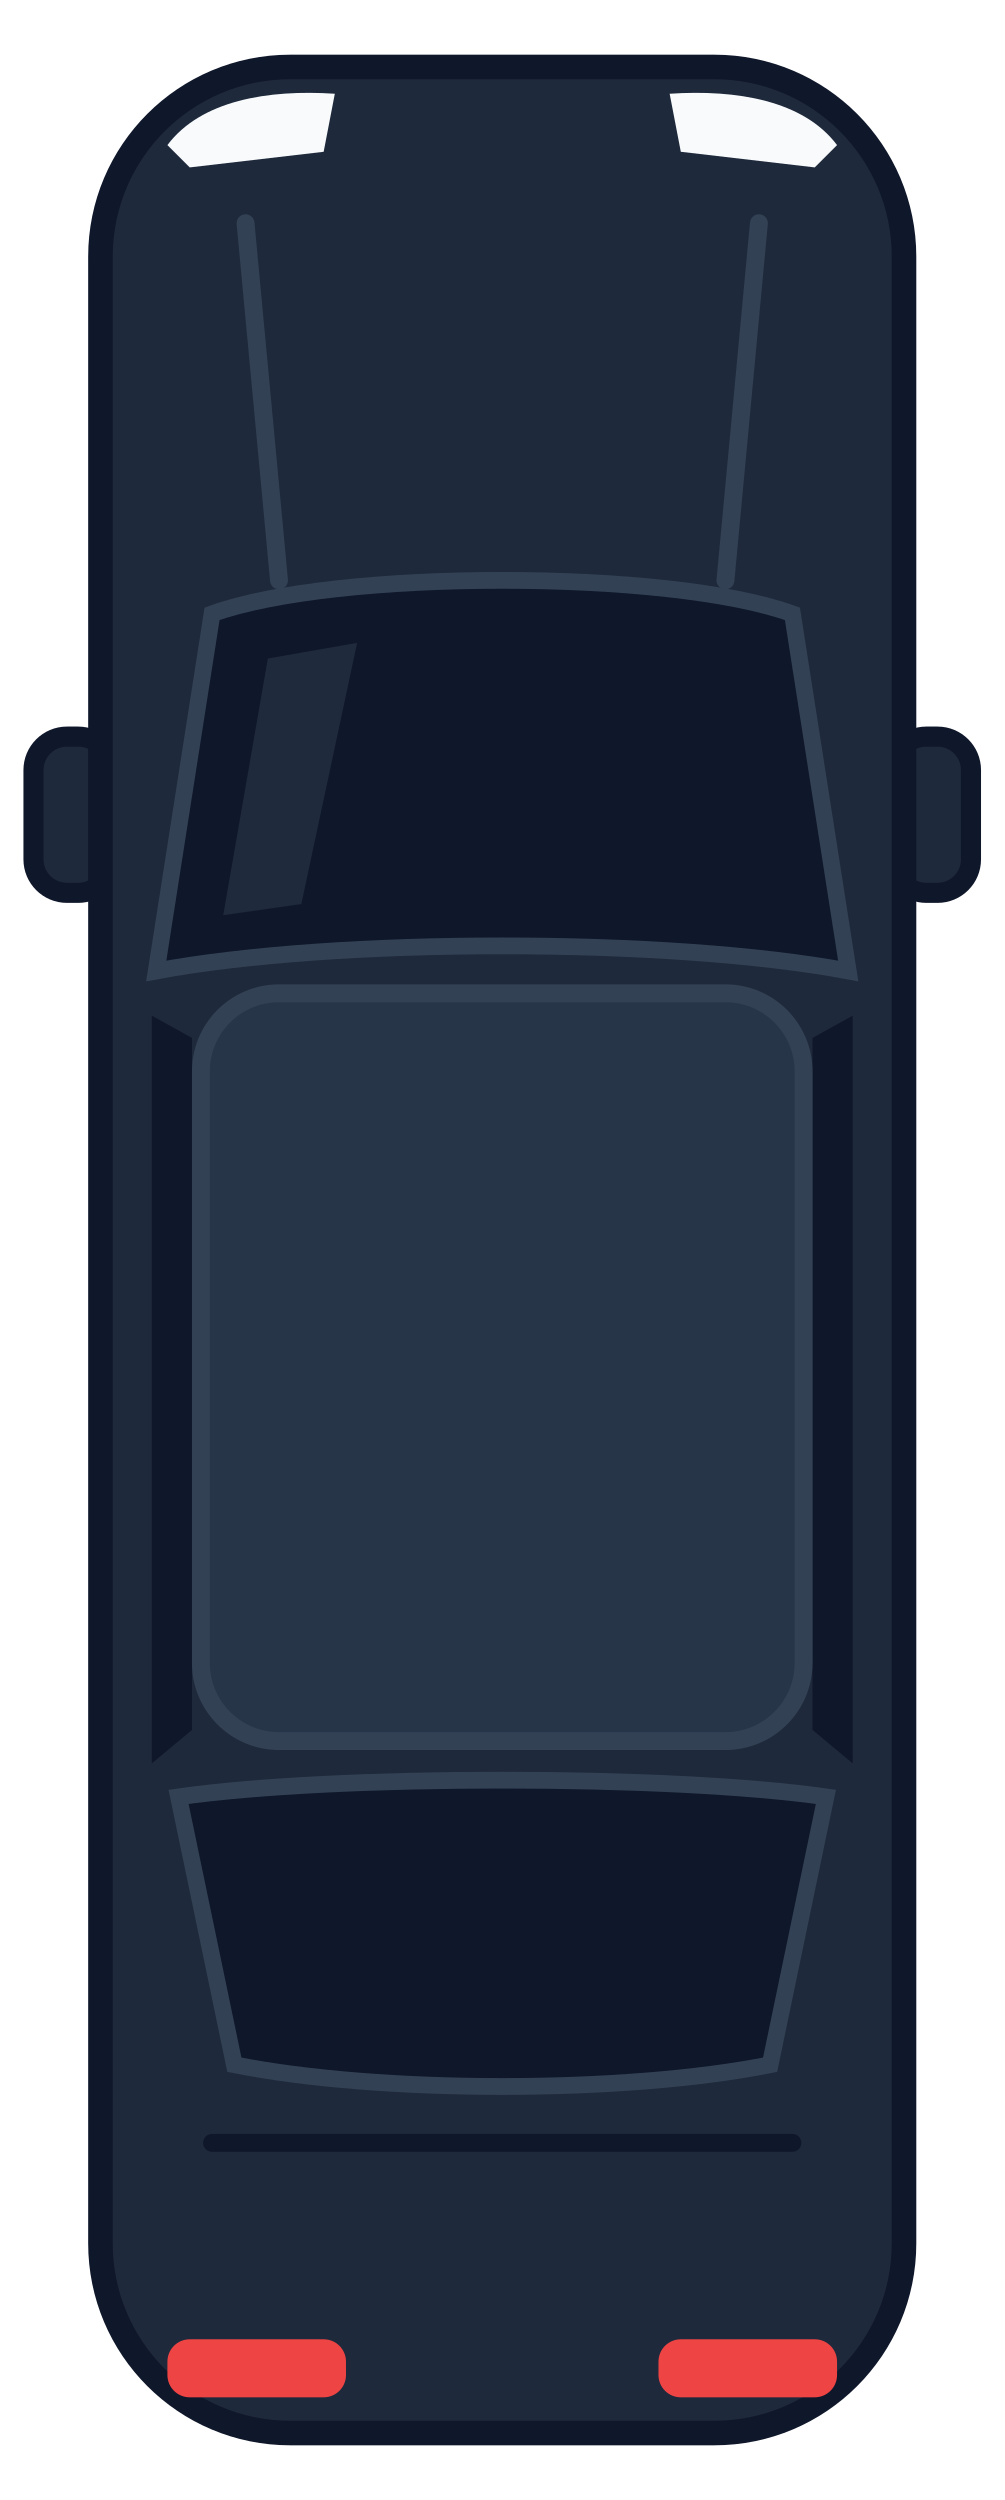
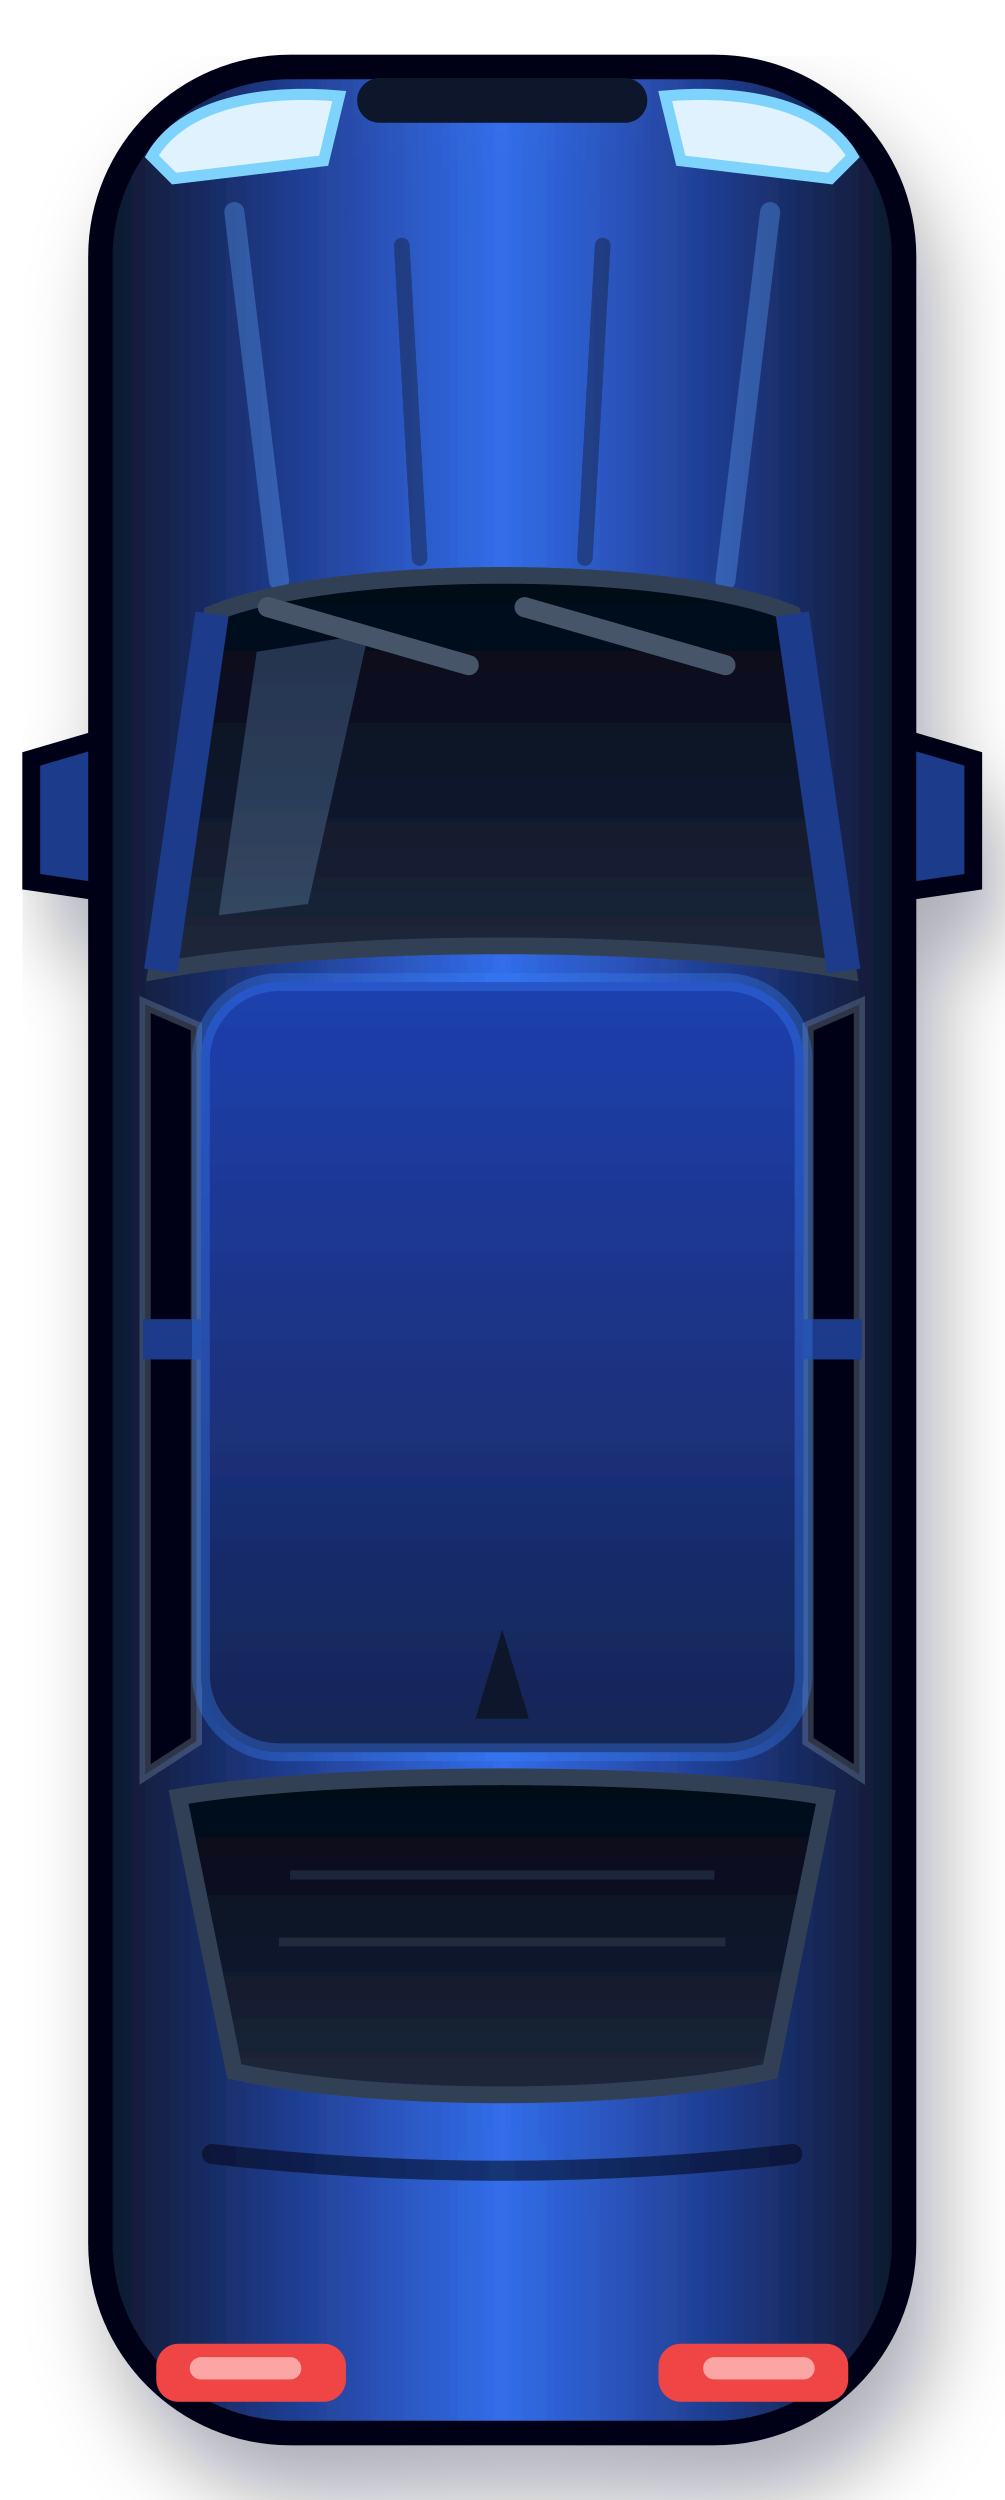
<svg xmlns="http://www.w3.org/2000/svg" viewBox="0 0 45 112" width="45" height="112" fill="none">
-   <rect x="1.5" y="33" width="3.5" height="7" rx="1.5" fill="#1E293B" stroke="#0F172A" stroke-width="0.9" />
-   <rect x="40" y="33" width="3.5" height="7" rx="1.5" fill="#1E293B" stroke="#0F172A" stroke-width="0.9" />
-   <rect x="4.5" y="3" width="36" height="106" rx="8.5" fill="#1E293B" stroke="#0F172A" stroke-width="1.1" />
-   <path d="M11 10 L12.5 26 M34 10 L32.5 26" stroke="#334155" stroke-width="0.8" stroke-linecap="round" />
-   <path d="M9.5 96 L35.5 96" stroke="#0F172A" stroke-width="0.8" stroke-linecap="round" />
-   <path d="M9.5 27.5 C15 25.5 30 25.5 35.5 27.5 L38 43.5 C30 42 15 42 7 43.5 Z" fill="#0F172A" stroke="#334155" stroke-width="0.75" />
-   <path d="M12 29.5 L16 28.8 L13.5 40.5 L10 41 Z" fill="#334155" opacity="0.45" />
-   <path d="M6.8 45.5 L8.6 46.5 L8.6 77.5 L6.8 79 Z" fill="#0F172A" />
-   <path d="M38.2 45.5 L36.4 46.5 L36.4 77.5 L38.2 79 Z" fill="#0F172A" />
-   <rect x="9" y="44.5" width="27" height="33.5" rx="3.5" fill="#273549" stroke="#334155" stroke-width="0.8" />
-   <path d="M8 80.5 C15 79.5 30 79.5 37 80.5 L34.5 92.5 C28 93.8 17 93.8 10.5 92.5 Z" fill="#0F172A" stroke="#334155" stroke-width="0.75" />
-   <path d="M7.5 6.5 C9 4.5 12 4 15 4.2 L14.5 6.8 L8.5 7.5 Z" fill="#F8FAFC" />
-   <path d="M37.5 6.5 C36 4.5 33 4 30 4.2 L30.5 6.8 L36.5 7.5 Z" fill="#F8FAFC" />
-   <rect x="7.5" y="104.8" width="8" height="2.6" rx="1" fill="#EF4444" />
-   <rect x="29.5" y="104.8" width="8" height="2.6" rx="1" fill="#EF4444" />
+   <defs>
+     <filter id="csn-shadow" x="-20%" y="-10%" width="140%" height="122%">
+       <feDropShadow dx="1" dy="2.5" stdDeviation="1.8" flood-color="#020617" flood-opacity="0.32" />
+     </filter>
+     <linearGradient id="csn-body" x1="0" y1="0" x2="1" y2="0">
+       <stop offset="0%" stop-color="#0F172A" />
+       <stop offset="22%" stop-color="#1E3A8A" />
+       <stop offset="50%" stop-color="#2563EB" stop-opacity="0.9" />
+       <stop offset="78%" stop-color="#1E3A8A" />
+       <stop offset="100%" stop-color="#0F172A" />
+     </linearGradient>
+     <linearGradient id="csn-roof" x1="0" y1="0" x2="0" y2="1">
+       <stop offset="0%" stop-color="#1E40AF" />
+       <stop offset="100%" stop-color="#172554" />
+     </linearGradient>
+     <linearGradient id="csn-glass" x1="0" y1="0" x2="0" y2="1">
+       <stop offset="0%" stop-color="#020617" />
+       <stop offset="55%" stop-color="#0F172A" />
+       <stop offset="100%" stop-color="#1E293B" />
+     </linearGradient>
+   </defs>
+   <g filter="url(#csn-shadow)">
+     <path d="M4.8 33 L1.4 34 L1.4 39.5 L4.8 40 Z" fill="#1E3A8A" stroke="#020617" stroke-width="0.8" />
+     <path d="M40.2 33 L43.6 34 L43.6 39.5 L40.2 40 Z" fill="#1E3A8A" stroke="#020617" stroke-width="0.8" />
+     <rect x="4.5" y="3" width="36" height="106" rx="8.5" fill="url(#csn-body)" stroke="#020617" stroke-width="1.1" />
+     <rect x="16" y="3.5" width="13" height="2" rx="1" fill="#0F172A" />
+     <path d="M10.5 9.5 L12.5 26 M34.5 9.5 L32.5 26" stroke="#60A5FA" stroke-opacity="0.35" stroke-width="0.9" stroke-linecap="round" />
+     <path d="M18 11 L18.8 25 M27 11 L26.2 25" stroke="#0F172A" stroke-opacity="0.4" stroke-width="0.7" stroke-linecap="round" />
+     <path d="M9.5 96.5 Q22.5 98 35.5 96.5" stroke="#020617" stroke-opacity="0.55" stroke-width="0.9" stroke-linecap="round" />
+     <path d="M9.5 27.5 C15 25.2 30 25.2 35.5 27.5 L38 43.5 C30 42 15 42 7 43.5 Z" fill="url(#csn-glass)" stroke="#334155" stroke-width="0.75" />
+     <path d="M11.5 29.2 L16.5 28.4 L13.8 40.5 L9.8 41 Z" fill="#93C5FD" opacity="0.22" />
+     <line x1="12" y1="27.2" x2="21" y2="29.8" stroke="#475569" stroke-width="0.9" stroke-linecap="round" />
+     <line x1="23.5" y1="27.2" x2="32.5" y2="29.8" stroke="#475569" stroke-width="0.9" stroke-linecap="round" />
+     <path d="M6.5 45 L8.8 46 L8.8 78 L6.5 79.5 Z" fill="#020617" stroke="#94A3B8" stroke-opacity="0.3" stroke-width="0.5" />
+     <path d="M38.5 45 L36.2 46 L36.2 78 L38.5 79.5 Z" fill="#020617" stroke="#94A3B8" stroke-opacity="0.3" stroke-width="0.5" />
+     <line x1="6.4" y1="60" x2="9" y2="60" stroke="#1E3A8A" stroke-width="1.8" />
+     <line x1="36" y1="60" x2="38.6" y2="60" stroke="#1E3A8A" stroke-width="1.8" />
+     <line x1="9.5" y1="27.5" x2="7.2" y2="43.5" stroke="#1E3A8A" stroke-width="1.5" />
+     <line x1="35.5" y1="27.5" x2="37.8" y2="43.5" stroke="#1E3A8A" stroke-width="1.5" />
+     <rect x="9" y="44" width="27" height="34.5" rx="3.5" fill="url(#csn-roof)" stroke="#3B82F6" stroke-opacity="0.35" stroke-width="0.8" />
+     <path d="M22.5 73 L21.3 77 L23.7 77 Z" fill="#0F172A" />
+     <path d="M8 80.5 C15 79.3 30 79.3 37 80.5 L34.5 92.8 C28 94.2 17 94.2 10.5 92.8 Z" fill="url(#csn-glass)" stroke="#334155" stroke-width="0.75" />
+     <line x1="13" y1="84" x2="32" y2="84" stroke="#334155" stroke-width="0.4" stroke-opacity="0.5" />
+     <line x1="12.5" y1="87" x2="32.5" y2="87" stroke="#334155" stroke-width="0.4" stroke-opacity="0.5" />
+     <path d="M6.8 7 C8.2 4.6 11.8 4 15.2 4.3 L14.5 7.2 L7.8 8 Z" fill="#E0F2FE" stroke="#7DD3FC" stroke-width="0.5" />
+     <path d="M38.2 7 C36.8 4.6 33.2 4 29.8 4.3 L30.5 7.2 L37.2 8 Z" fill="#E0F2FE" stroke="#7DD3FC" stroke-width="0.5" />
+     <rect x="7" y="105" width="8.5" height="2.6" rx="1" fill="#EF4444" />
+     <rect x="29.5" y="105" width="8.5" height="2.6" rx="1" fill="#EF4444" />
+     <rect x="8.5" y="105.6" width="5" height="1" rx="0.5" fill="#FCA5A5" />
+     <rect x="31.5" y="105.6" width="5" height="1" rx="0.5" fill="#FCA5A5" />
+   </g>
</svg>
